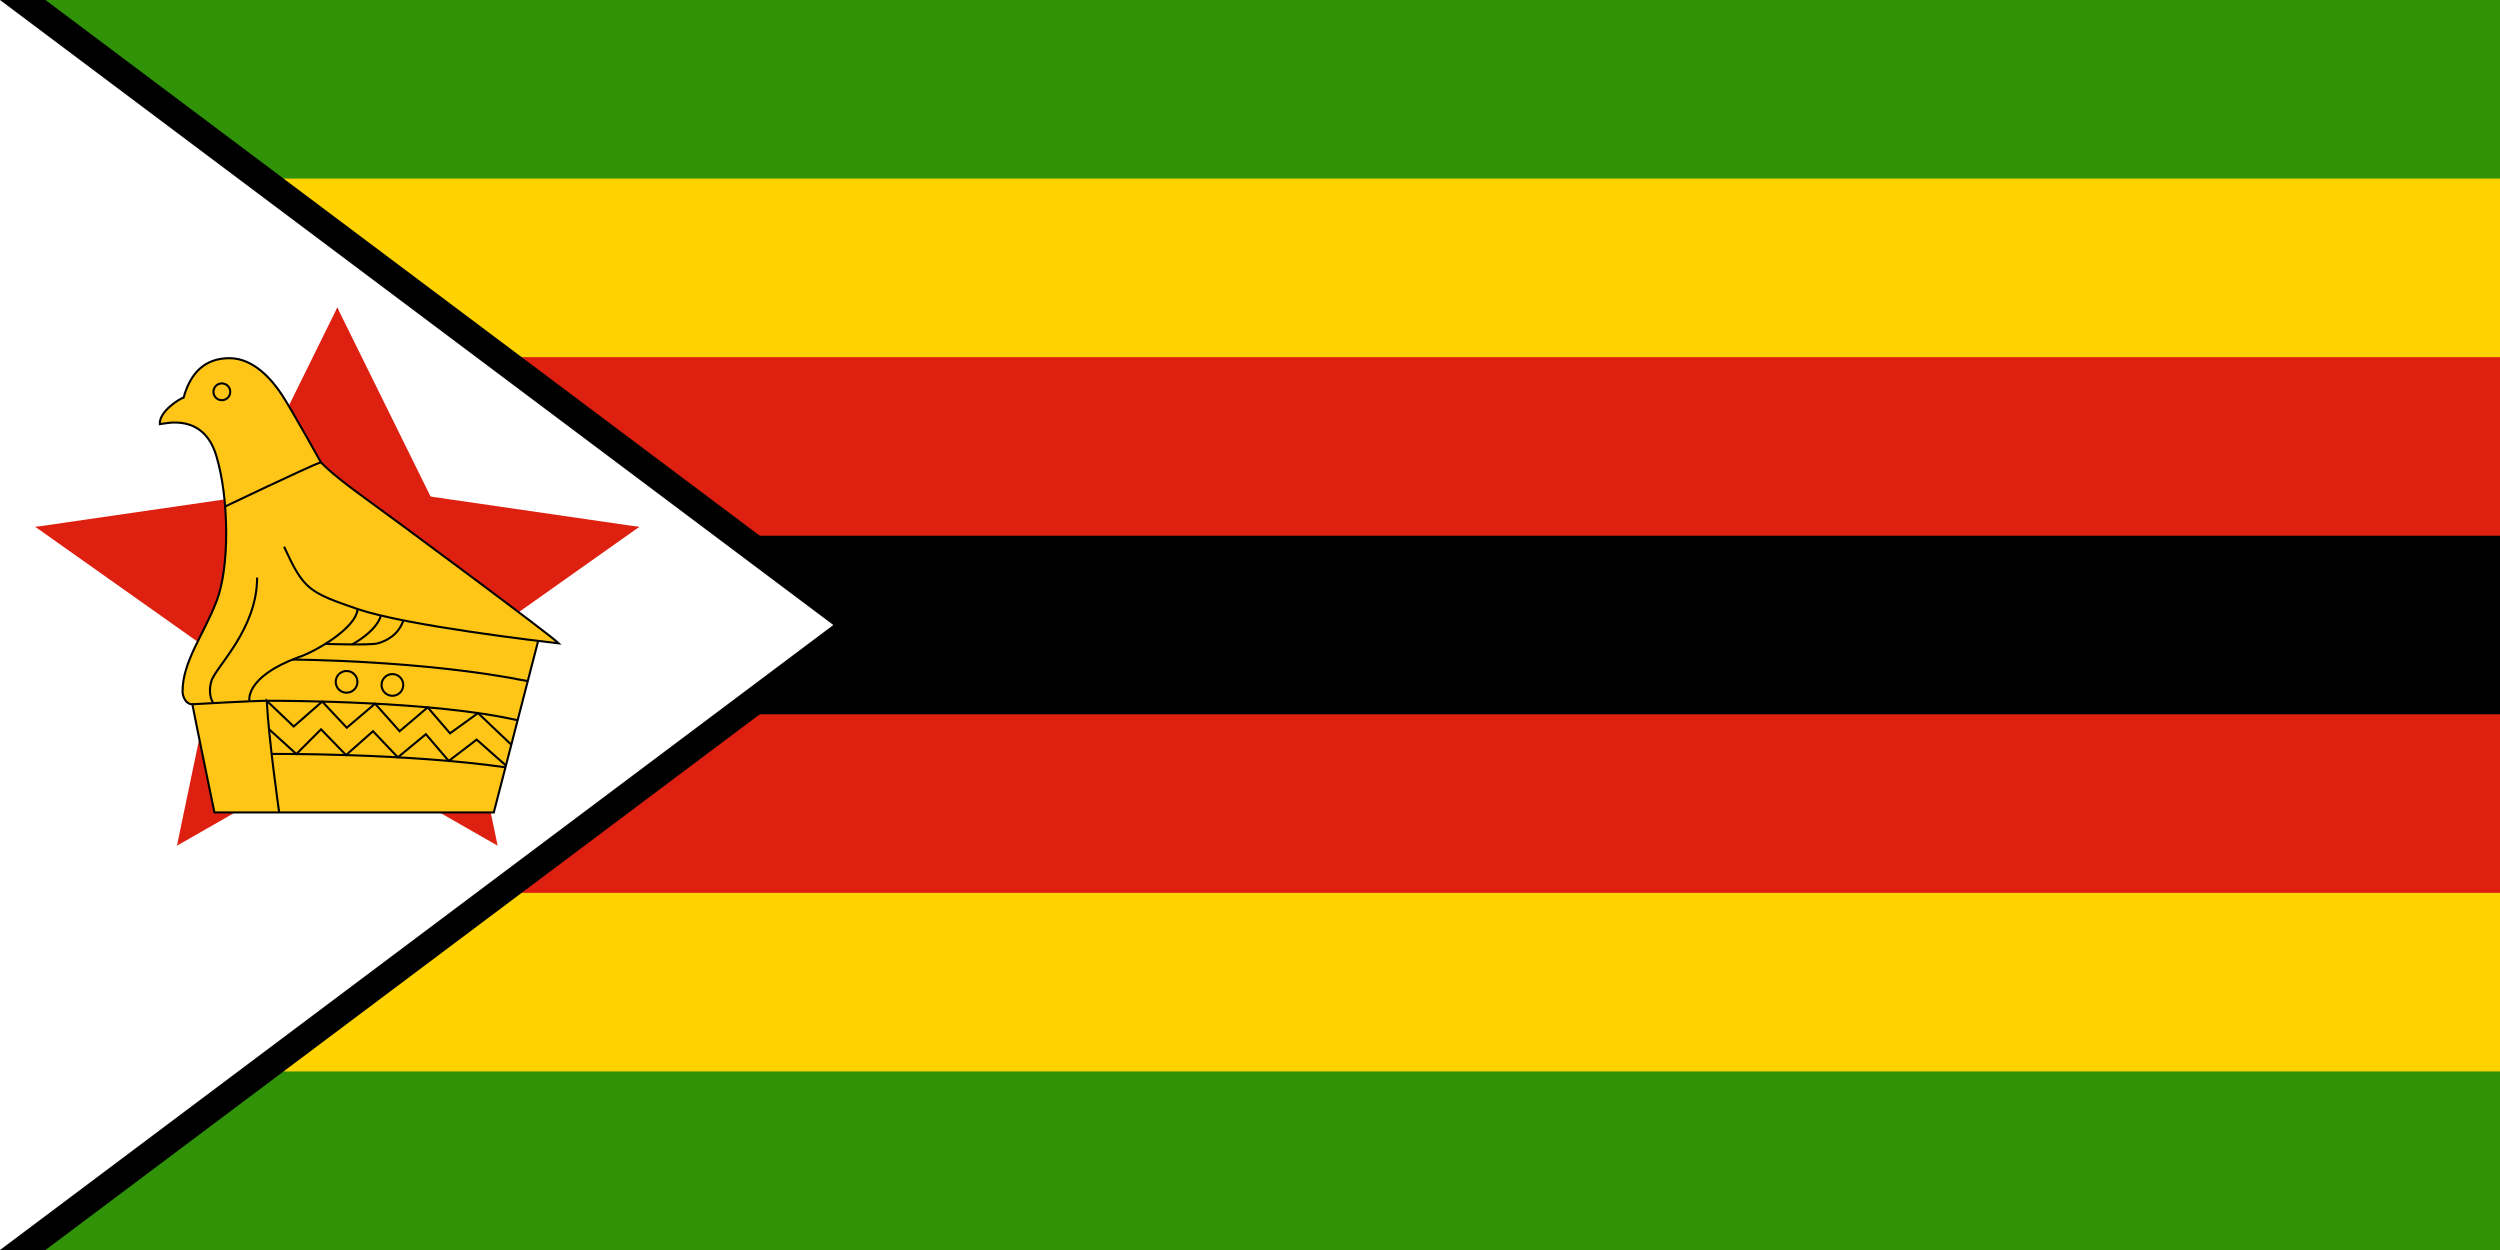
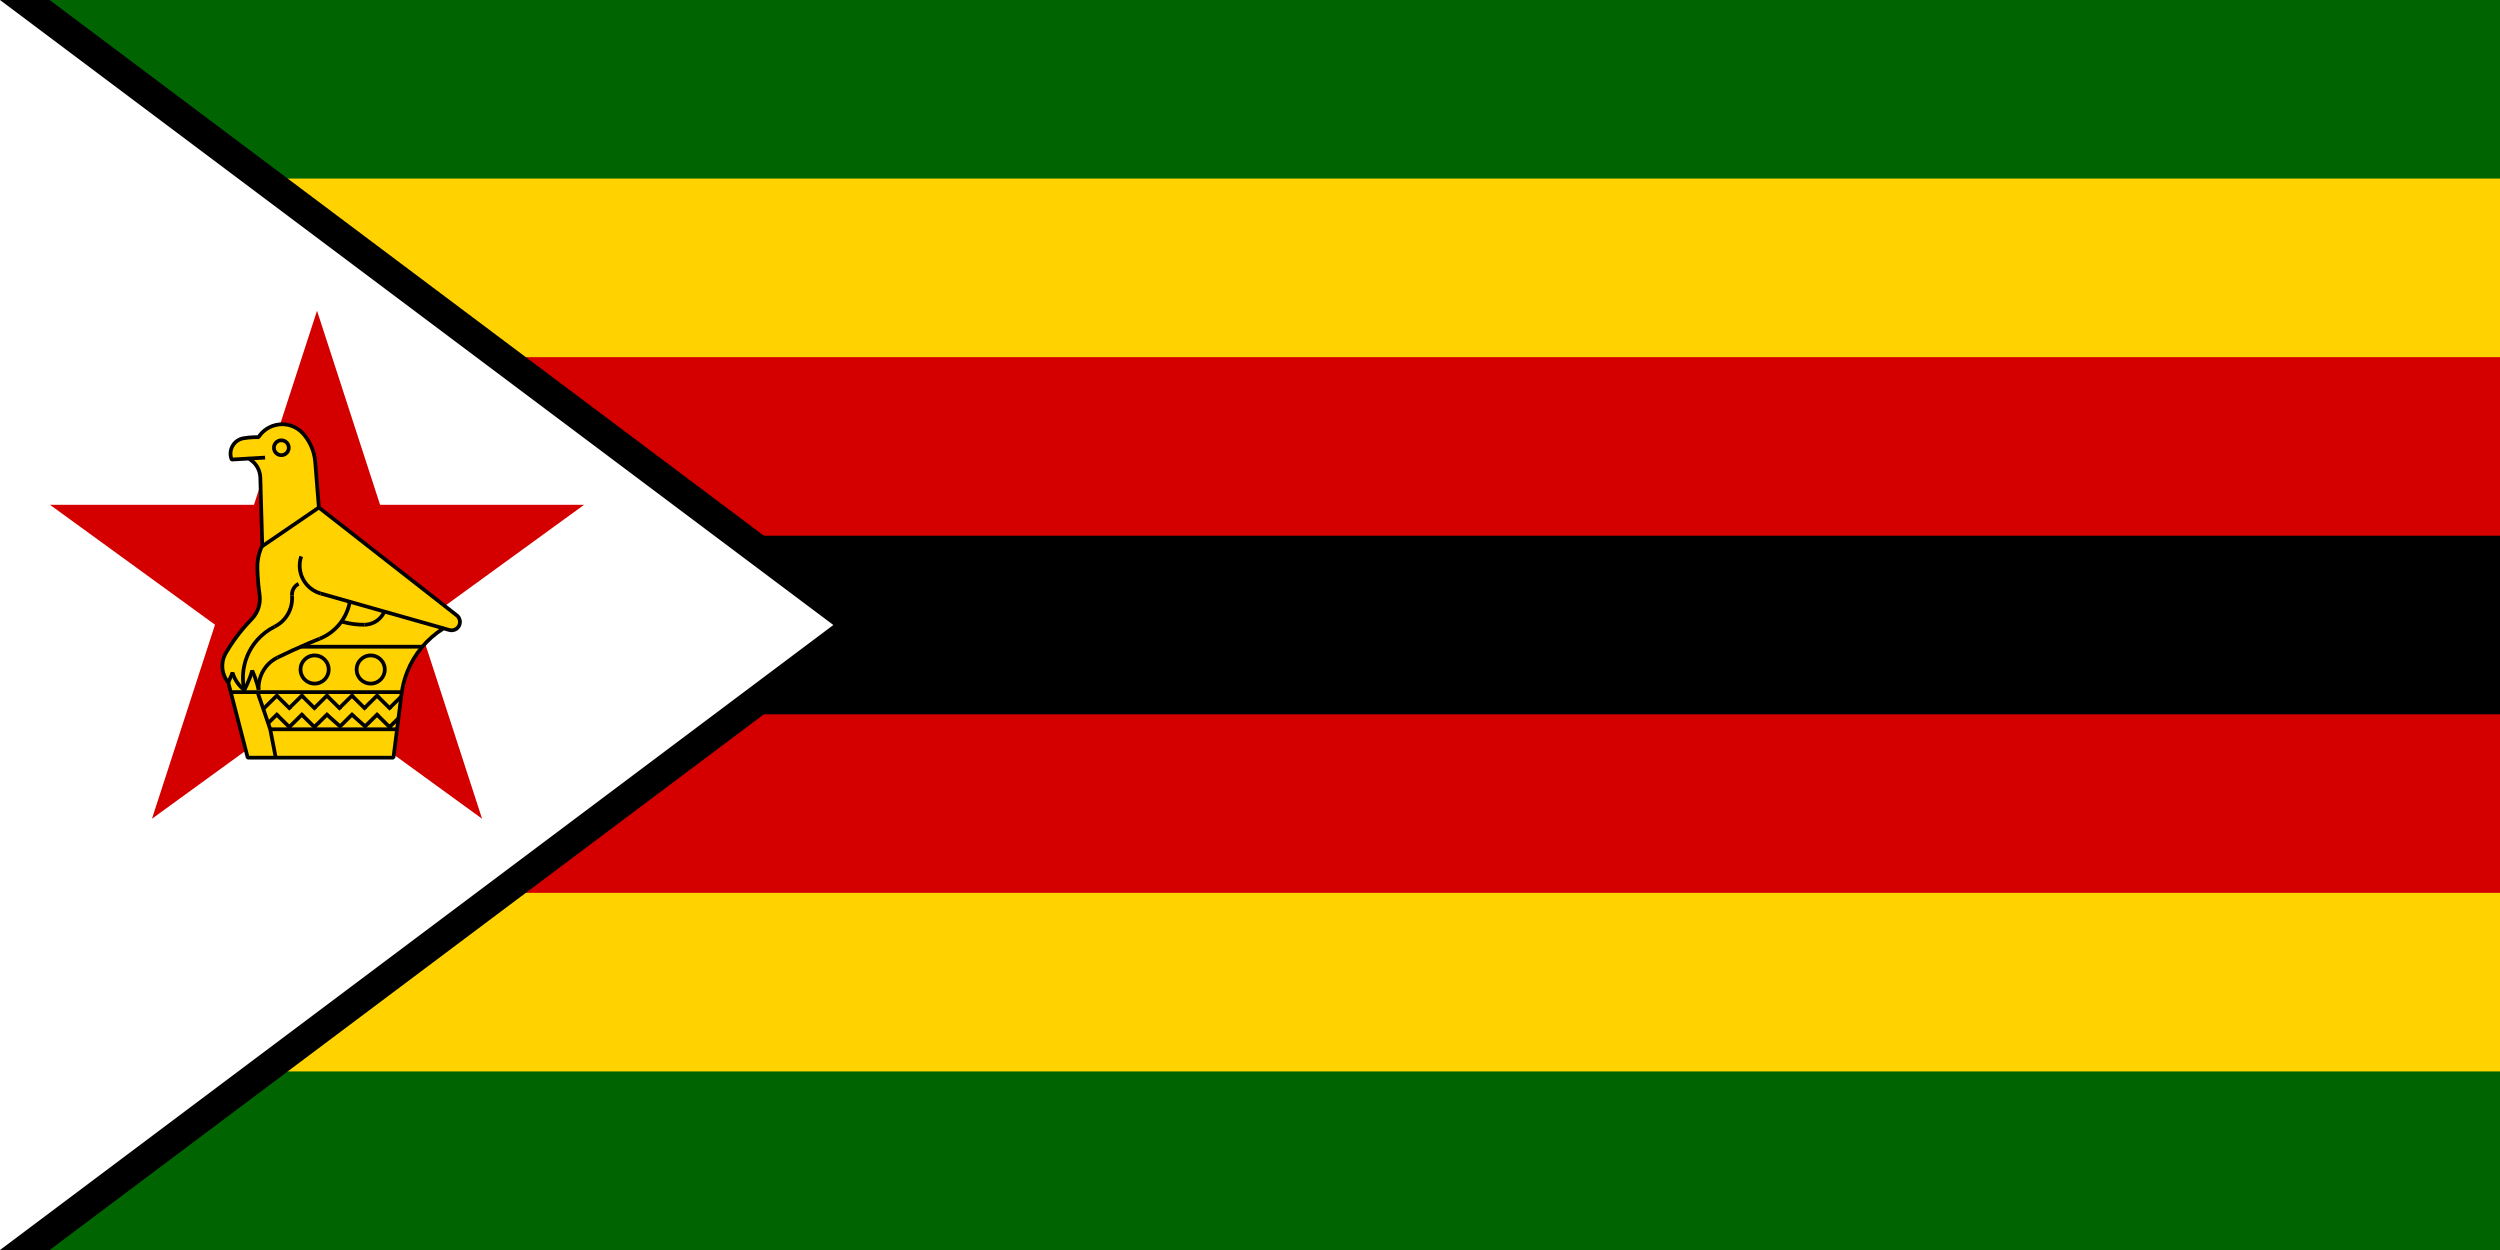
- <svg xmlns="http://www.w3.org/2000/svg" xmlns:xlink="http://www.w3.org/1999/xlink" width="1008" height="504" viewBox="0 0 252 126">
-   <rect id="green_stripes" width="252" height="126" fill="#319208" />
-   <rect id="yellow_stripes" y="18" width="252" height="90" fill="#FFD200" />
-   <rect id="red_stripes" y="36" width="252" height="54" fill="#DE2010" />
-   <rect id="black_stripe" y="54" width="252" height="18" />
-   <path d="m4.583 0 84 63-84 63h-4.583v-126z" />
-   <comment>value has to be sqrt(21)</comment>
-   <path d="m0 0 84 63-84 63" fill="#FFF" />
-   <g id="star" fill="#DE2010">
-     <g id="upper_star_part" transform="translate(34,63) scale(32)">
-       <polygon id="triangle_ur" transform="translate(0 -1) rotate(26.268)" points="0 0 0 1 0.75 1" />
-       <use id="triangle_ul" transform="scale(-1,1)" xlink:href="#triangle_ur" />
-       <polygon id="triangle2_ur" transform="translate(0 -1) rotate(19.58)" points="0 0 0 1 0.75 1" />
-       <use id="triangle2_ul" transform="scale(-1,1)" xlink:href="#triangle2_ur" />
-       <use transform="rotate(72)" xlink:href="#triangle_ur" />
-       <use transform="rotate(-72)" xlink:href="#triangle_ul" />
-       <use transform="rotate(72)" xlink:href="#triangle2_ur" />
-       <use transform="rotate(-72)" xlink:href="#triangle2_ul" />
-     </g>
-     <g id="lower_star_part" transform="translate(34,63) scale(27.5)">
-       <g id="cone_l">
-         <polygon id="triangle_l" transform="translate(0 -1) rotate(24.225)" points="0 0 0 1 0.5 1" />
-         <use transform="scale(-1,1)" xlink:href="#triangle_l" />
-       </g>
-       <use transform="rotate(144)" xlink:href="#cone_l" />
-       <use transform="rotate(216)" xlink:href="#cone_l" />
-     </g>
-   </g>
-   <g id="bird">
-     <path d="m28.635 55.109c1.976 4.305 2.47 4.588 7.411 6.282 4.941 1.694 18.898 3.3 20.274 3.458-0.9-0.9-16.621-12.545-19.85-14.875-3.229-2.329-4.129-3.388-4.129-3.388s-2.911-5.24-3.917-6.776-2.858-3.705-5.293-3.705c-2.435 0-3.917 1.429-4.623 3.97-0.388 0.106-2.47 1.377-2.4 2.682 0.6-0.071 4.376-1.129 5.682 3.141 1.306 4.27 1.376 11.257 0.035 14.716-1.341 3.458-3.423 6.07-3.423 9.105 0 0.423 0.282 1.27 0.988 1.27 0.247 1.341 2.223 10.904 2.223 10.904h28.161l4.473-17.292" fill="#ffc618" />
-     <g fill="none" stroke="#000" stroke-width=".212">
-       <path d="m28.635 55.109c1.976 4.305 2.47 4.588 7.411 6.282 4.941 1.694 18.898 3.3 20.274 3.458-0.9-0.9-16.621-12.545-19.85-14.875-3.229-2.329-4.129-3.388-4.129-3.388s-2.911-5.24-3.917-6.776-2.858-3.705-5.293-3.705c-2.435 0-3.917 1.429-4.623 3.97-0.388 0.106-2.47 1.377-2.4 2.682 0.6-0.071 4.376-1.129 5.682 3.141 1.306 4.27 1.376 11.257 0.035 14.716-1.341 3.458-3.423 6.07-3.423 9.105 0 0.423 0.282 1.27 0.988 1.27 0.247 1.341 2.223 10.904 2.223 10.904h28.161l4.473-17.292" />
-       <path d="m19.39 70.99s5.999-0.353 7.623-0.353c1.623 0 16.734 0.019 25.165 1.968" />
-       <path d="m21.508 70.871s-0.601-0.728-0.213-2.175c0.388-1.447 4.623-5.188 4.623-10.481" />
-       <path d="m25.142 70.637s-0.494-2.365 4.905-4.376c1.518-0.459 5.858-2.894 5.999-4.87" />
-       <path d="m29.473 66.485s13.243 0.058 23.724 2.175" />
-       <path d="m32.793 64.905s4.551 0.156 5.292-0.056c0.741-0.212 2.053-0.762 2.575-2.313" />
-       <path d="m35.49 64.959s2.434-1.266 2.911-2.911" />
-       <path d="m28.141 81.894s-1.041-7.216-1.253-11.257l2.717 2.594 2.875-2.514 2.472 2.638 2.858-2.425 2.471 2.778 2.83-2.407 2.252 2.618 2.822-2.041 3.355 3.189" />
-       <path d="m50.951 77.345c-10.08-1.444-23.57-1.35-23.57-1.35" />
-       <path d="m22.694 51.052s8.2-3.918 9.647-4.465" />
-     </g>
-     <g transform="matrix(.21174 0 0 .21174 16 36)" fill="none" stroke="#000">
-       <polyline points="52.487 177.09 65.505 188.94 77.267 177.18 89.163 189.44 102.01 178.08 113.84 190.51 127.17 179.5 138.07 192.23 151.34 182.08 165.29 194.4" />
-       <circle cx="89.425" cy="154.58" r="5.167" />
-       <circle cx="111.24" cy="156.05" r="5.167" />
-       <circle cx="30.05" cy="16.5" r="4" />
-     </g>
-   </g>
+ <svg xmlns="http://www.w3.org/2000/svg" id="svg30" width="1260" height="630" version="1.1">
+   <defs id="defs5">
+     <clipPath id="a">
+       <path id="path2" d="M0 0h1260v630H0z" fill="#00f" fill-rule="evenodd" />
+     </clipPath>
+   </defs>
+   <path id="path7" d="M0 0h1260v630H0z" fill="#006400" style="stroke-width:0" />
+   <path id="path9" d="M0 90h1260v450H0z" fill="#ffd200" style="stroke-width:0" />
+   <path id="path11" d="M0 180h1260v270H0z" fill="#d40000" style="stroke-width:0" />
+   <path id="path13" d="M0 270h1260v90H0z" style="stroke-width:0" />
+   <path id="path15" d="m0 0v630l420-315z" clip-path="url(#a)" stroke="#000" stroke-width="30" />
+   <path id="path17" d="m0 0v630l420-315z" fill="#ffffff" style="stroke-width:0" />
+   <path id="path19" d="m159.78 156.62 83.19 256.03-217.79-158.23h269.2l-217.79 158.23z" fill="#d40000" style="stroke-width:0" />
+   <path id="path636" d="m152.88 218.67c-2.928-3.353-7.263-5.134-11.703-4.806-4.44 0.327-8.466 2.726-10.87 6.473-2.549-0.062-5.099 0.125-7.612 0.557-2.351 0.404-4.39 1.855-5.542 3.943-1.154 2.087-1.295 4.586-0.386 6.79l8.589-0.509c3.519 1.986 5.74 5.67 5.856 9.709l0.968 34.131c-1.659 3.428-2.498 7.196-2.45 11.004 0.059 4.585 0.423 9.161 1.091 13.698 0.67 4.556-0.828 9.163-4.05 12.453-4.994 5.099-9.336 10.799-12.927 16.967-2.757 4.739-2.271 10.691 1.217 14.92l9.786 37.866h73.45l4.076-32.127c1.73-13.64 9.508-25.775 21.178-33.043l2.89 0.821c1.942 0.55 4.001-0.35 4.916-2.15 0.914-1.8 0.427-3.995-1.164-5.239l-69.482-54.332-1.826-22.868c-0.421-5.274-2.527-10.272-6.005-14.258" style="fill-rule:evenodd;fill:#ffd200" />
+   <path id="path638" d="m152.17 219.29-0.058-0.065 1.407-1.244 0.058 0.065zm-0.058-0.065c-0.38-0.43-0.793-0.838-1.229-1.218l1.238-1.416c0.487 0.425 0.956 0.89 1.398 1.389zm0.012-2.637v3e-3l-0.619 0.708zm-1.238 1.422c-0.436-0.38-0.892-0.727-1.357-1.036l1.039-1.57c0.548 0.364 1.068 0.759 1.556 1.184zm-1.357-1.036c-2.414-1.604-5.326-2.387-8.29-2.168l-0.133-1.887c3.374-0.249 6.699 0.649 9.462 2.485zm-8.29-2.168-0.087 8e-3 -0.132-1.887 0.087-8e-3zm-0.227-1.88h9e-3l0.066 0.943zm0.147 1.887c-0.601 0.047-1.173 0.13-1.709 0.245l-0.391-1.842c0.661-0.141 1.315-0.24 1.953-0.29zm-1.709 0.245c-0.559 0.118-1.11 0.276-1.644 0.465l-0.627-1.775c0.61-0.216 1.24-0.395 1.88-0.532zm-1.644 0.465c-2.734 0.968-5.109 2.825-6.712 5.321l-1.584-1.016c1.83-2.852 4.543-4.975 7.669-6.08zm-6.712 5.321-0.815 0.435 0.022-0.943zm-0.815 0.435c-0.092-2e-3 -0.187-4e-3 -0.252-4e-3l0.022-1.886c0.111 9.9e-4 0.196 4e-3 0.276 4e-3l-0.045 1.887zm-0.252-4e-3h-3e-3l0.014-0.943zm-3e-3 0c-0.346-4e-3 -0.695-8e-3 -1.037-4e-3l-0.014-1.886c0.361-3e-3 0.726-2e-3 1.082 4e-3zm-1.037-4e-3c-0.327 2e-3 -0.676 0.012-1.033 0.022l-0.066-1.886c0.346-0.012 0.709-0.022 1.084-0.022zm-1.033 0.022c-1.718 0.061-3.427 0.24-5.104 0.527l-0.317-1.856c1.779-0.306 3.571-0.493 5.355-0.557zm-5.104 0.527-0.037 8e-3 -0.317-1.856 0.037-8e-3 0.317 1.856zm-0.358-1.85h3e-3l0.158 0.928-0.163-0.928zm0.325 1.856c-0.295 0.051-0.581 0.122-0.851 0.205l-0.551-1.799c0.357-0.11 0.719-0.2 1.078-0.263zm-0.851 0.205c-0.266 0.082-0.538 0.188-0.806 0.309l-0.774-1.717c0.325-0.147 0.668-0.279 1.029-0.39zm-1.584-1.408h3e-3l0.387 0.859zm0.781 1.717c-1.338 0.608-2.465 1.636-3.188 2.947l-1.651-0.907c0.923-1.675 2.357-2.985 4.058-3.758zm-4.842 2.048 3e-3 -8e-3 0.825 0.453zm1.658 0.892-0.051 0.095-1.658-0.892 0.051-0.095zm-1.709-0.793v-4e-3l0.829 0.446-0.829-0.442zm1.658 0.883c-0.13 0.245-0.252 0.511-0.36 0.793l-1.76-0.671c0.124-0.327 0.281-0.666 0.462-1.005zm-2.119 0.126v-4e-3l0.88 0.336-0.88-0.332zm1.76 0.663c-0.103 0.272-0.19 0.55-0.259 0.828l-1.826-0.449c0.087-0.353 0.197-0.702 0.325-1.042zm-2.085 0.382v-3e-3l0.913 0.224zm1.826 0.443c-0.345 1.409-0.24 2.912 0.324 4.283l-1.739 0.714c-0.718-1.742-0.85-3.648-0.412-5.439zm-0.49 5.583-0.925-0.586 0.87-0.357zm-0.111-1.886 8.589-0.509 0.111 1.887-8.589 0.509zm8.589-0.509 0.512 0.122-0.456 0.821zm0.512 0.122c0.128 0.072 0.184 0.104 0.217 0.123l-0.96 1.621c-0.095-0.056-0.172-0.102-0.172-0.102l0.913-1.643zm0.217 0.123c0.519 0.306 1.015 0.651 1.481 1.027l-1.178 1.467c-0.393-0.317-0.815-0.61-1.261-0.873zm1.481 1.027c0.464 0.374 0.903 0.782 1.305 1.216l-1.377 1.281c-0.34-0.367-0.711-0.712-1.106-1.03zm1.305 1.216c2.036 2.187 3.252 5.071 3.339 8.139l-1.886 0.051c-0.074-2.608-1.105-5.056-2.83-6.909zm3.339 8.139 0.968 34.13-1.887 0.051-0.968-34.131zm0.968 34.13-0.096 0.434-0.847-0.408 0.943-0.026zm-0.096 0.434c-0.055 0.113-0.132 0.277-0.209 0.445l-1.709-0.789c0.062-0.136 0.132-0.284 0.223-0.473zm-1.918-0.34v-3e-3l0.854 0.395-0.854-0.39zm1.709 0.781c-0.207 0.452-0.404 0.923-0.588 1.4l-1.754-0.678c0.191-0.497 0.403-1.001 0.633-1.503zm-2.345 0.725 3e-3 -3e-3 0.877 0.339zm1.76 0.672c-0.181 0.472-0.346 0.949-0.496 1.429l-1.799-0.56c0.162-0.516 0.34-1.032 0.535-1.54zm-0.496 1.429c-0.734 2.357-1.095 4.829-1.064 7.32l-1.886 0.022c-0.034-2.682 0.357-5.351 1.152-7.901l1.799 0.56zm-1.064 7.32c9.9e-4 0.159 3e-3 0.322 9e-3 0.496l-1.886 0.03c-2e-3 -0.157-3e-3 -0.332-9e-3 -0.505l1.886-0.022zm9e-3 0.496c0.012 0.612 0.026 1.243 0.051 1.886l-1.886 0.066c-0.022-0.622-0.041-1.266-0.051-1.923l1.886-0.03zm0.051 1.886c0.02 0.601 0.05 1.231 0.087 1.885l-1.886 0.103c-0.034-0.612-0.063-1.254-0.087-1.922zm0.087 1.885c0.171 3.129 0.483 6.235 0.934 9.305l-1.865 0.272c-0.464-3.158-0.784-6.321-0.956-9.474zm0.934 9.305 9e-3 0.044-1.865 0.272-9e-3 -0.044zm9e-3 0.044v3e-3l-0.932 0.133zm0 3e-3c0.098 0.682 0.152 1.364 0.161 2.033l-1.887 0.022c-9e-3 -0.599-0.055-1.199-0.139-1.789l1.865-0.265zm0.161 2.033c9e-3 0.666-0.026 1.341-0.105 2.011l-1.871-0.214c0.066-0.578 0.097-1.175 0.09-1.776l1.887-0.022zm-0.105 2.011c-0.398 3.413-1.914 6.646-4.374 9.158l-1.341-1.32c2.161-2.207 3.493-5.049 3.843-8.052zm-4.374 9.158-3e-3 9e-3 -0.667-0.667zm-3e-3 9e-3c-0.026 0.026 0.159-0.211 0.109-0.135l-1.57-1.046c0.054-0.082 0.092-0.12 0.126-0.154zm0.109-0.135-0.115 0.137-0.67-0.66zm-0.115 0.137c-0.647 0.661-1.326 1.381-2.033 2.154l-1.392-1.274c0.638-0.699 1.334-1.432 2.084-2.199zm-3.425 0.882v-3e-3l0.696 0.637zm1.392 1.268c-0.681 0.746-1.338 1.49-1.962 2.222l-1.429-1.223c0.668-0.784 1.337-1.542 1.999-2.267zm-3.395 0.999h3e-3l0.714 0.612-0.719-0.612zm1.437 1.223c-3.294 3.87-6.237 8.02-8.785 12.397l-1.627-0.943c2.618-4.496 5.623-8.739 8.975-12.677zm-10.417 11.454h3e-3l0.814 0.472-0.818-0.472zm1.636 0.943-0.037 0.063-1.636-0.943 0.037-0.063zm-0.037 0.063c-0.36 0.627-0.657 1.266-0.889 1.903l-1.768-0.642c0.278-0.765 0.619-1.506 1.021-2.205zm-0.889 1.903c-0.237 0.655-0.418 1.324-0.538 1.992l-1.851-0.331c0.14-0.782 0.347-1.554 0.619-2.302zm-0.538 1.992c-0.621 3.45 0.268 7.082 2.587 9.893l-1.452 1.193c-2.676-3.242-3.703-7.436-2.986-11.417zm2.587 9.893 0.184 0.36-0.91 0.236zm0.184 0.36 9.787 37.866-1.82 0.473-9.787-37.866zm8.877 39.045-0.91-0.707 0.91-0.237zm0-1.886h73.45v1.886h-73.454zm74.383 1.061-0.932 0.825v-0.943zm-1.865-0.235 4.076-32.127 1.865 0.235-4.077 32.127zm5.945-31.895-3e-3 3e-3 -0.933-0.118zm-1.872-0.228c0.014-0.115-0.026 0.23 0.012-0.058l1.865 0.244c-0.034 0.255 0.014-0.106-3e-3 0.043l-1.871-0.229zm1.875 0.182v3e-3l-0.933-0.122 0.933 0.118zm-1.865-0.235c0.25-1.961 0.621-3.881 1.102-5.741l1.827 0.464c-0.469 1.815-0.827 3.658-1.063 5.513zm1.102-5.741c0.485-1.882 1.087-3.724 1.793-5.509l1.754 0.693c-0.68 1.721-1.258 3.485-1.721 5.281zm1.793-5.509c3.638-9.191 10.148-17.091 18.711-22.424l0.995 1.6c-8.215 5.117-14.461 12.697-17.952 21.517zm18.711-22.424 0.752-0.107-0.254 0.906zm0.752-0.107 2.89 0.82-0.509 1.813-2.89-0.82zm2.89 0.82h3e-3l-0.258 0.907zm3e-3 0 0.022 9e-3 -0.515 1.813-0.022-9e-3zm-0.485 1.82h-9e-3l0.258-0.906zm0.5-1.813c0.195 0.053 0.41 0.09 0.638 0.106l-0.139 1.887c-0.315-0.022-0.652-0.083-0.999-0.179zm0.638 0.106c0.223 0.014 0.436 0.012 0.631-0.012l0.22 1.871c-0.336 0.04-0.669 0.049-0.99 0.026zm0.631-0.012c1.061-0.126 2.028-0.769 2.534-1.768l1.681 0.847c-0.801 1.578-2.325 2.592-3.995 2.792zm4.219-0.924-3e-3 3e-3 -0.841-0.423zm-1.687-0.841 0.012-0.022 1.687 0.841-0.012 0.022zm0.012-0.022c0.101-0.202 0.18-0.407 0.234-0.605l1.814 0.501c-0.09 0.326-0.211 0.646-0.361 0.945zm2.051-0.108-3e-3 3e-3 -0.907-0.25zm-1.82-0.494c0.052-0.196 0.089-0.406 0.105-0.622l1.887 0.139c-0.022 0.319-0.082 0.648-0.171 0.977zm1.992-0.487v3e-3l-0.943-0.07zm-1.887-0.133c0.079-1.07-0.366-2.144-1.246-2.833l1.157-1.482c1.393 1.089 2.098 2.775 1.975 4.447zm-1.246-2.833-69.482-54.332 1.157-1.482 69.482 54.333zm-69.482-54.332-0.365-0.667 0.943-0.074zm-0.365-0.667-1.826-22.868 1.886-0.147 1.827 22.868zm-1.826-22.868-9e-3 -0.08 1.886-0.148 9e-3 0.08zm1.88-0.231v3e-3l-0.943 0.074zm-1.886 0.154c-0.061-0.742-0.151-1.448-0.266-2.111l1.856-0.317c0.136 0.782 0.236 1.544 0.296 2.274zm-0.266-2.111c-0.12-0.691-0.274-1.381-0.457-2.063l1.82-0.485c0.197 0.73 0.361 1.476 0.493 2.231zm-0.457-2.063c-0.933-3.48-2.651-6.723-5.041-9.461l1.416-1.238c2.583 2.96 4.439 6.46 5.445 10.215" style="fill-rule:nonzero;fill:#000000" />
+   <path id="path870" d="m152.69 280.72c-9e-3 0.02 0.014-0.04-0.012 0.037l-1.805-0.545c9e-3 -0.026 0.014-0.042 0.04-0.11l1.775 0.618zm-0.012 0.037-9e-3 0.022-0.895-0.295zm-9e-3 0.022c-0.169 0.508-0.306 1.011-0.408 1.503l-1.841-0.383c0.123-0.588 0.277-1.16 0.46-1.711zm-0.408 1.503c-0.107 0.511-0.185 1.024-0.232 1.526l-1.871-0.169c0.055-0.588 0.143-1.171 0.262-1.74zm-0.232 1.526c-0.246 2.614 0.267 5.27 1.511 7.634l-1.666 0.877c-1.413-2.687-1.995-5.706-1.716-8.68zm1.511 7.634 0.012 0.02-1.666 0.877-0.012-0.02 1.666-0.877zm0.012 0.02c0.244 0.463 0.515 0.91 0.806 1.335l-1.554 1.06c-0.333-0.485-0.641-0.994-0.917-1.52zm0.806 1.335c0.294 0.43 0.612 0.842 0.943 1.226l-1.423 1.229c-0.385-0.446-0.747-0.914-1.075-1.394zm0.943 1.226c1.726 1.995 4.013 3.468 6.596 4.199l-0.509 1.814c-2.938-0.832-5.542-2.509-7.51-4.783" style="fill-rule:nonzero;fill:#000000" />
+   <path id="path872" d="m161.24 256.57-28.522 19.491-1.061-1.555 28.523-19.491" style="fill-rule:nonzero;fill:#000000" />
+   <path id="path874" d="m145.54 225.66c0-2.067-1.676-3.743-3.743-3.743s-3.743 1.676-3.743 3.743c0 2.067 1.676 3.743 3.743 3.743s3.743-1.676 3.743-3.743" style="fill-rule:evenodd;fill:#ffd200" />
+   <path id="path876" d="m144.6 225.66v-8e-3h1.886v8e-3zm0-8e-3c-9.8e-4 -0.771-0.314-1.472-0.818-1.974l1.326-1.335c0.849 0.848 1.376 2.019 1.378 3.309zm-0.818-1.974c-0.503-0.502-1.201-0.816-1.969-0.818l9e-3 -1.886c1.281 4e-3 2.445 0.528 3.288 1.37l-1.326 1.335zm-1.966-2.704h3e-3l-3e-3 0.943zm0 1.886h-0.014v-1.886h0.014zm-0.014 0h-9e-3v-1.886h9e-3zm-9e-3 0c-0.771 9.8e-4 -1.471 0.315-1.974 0.818l-1.334-1.326c0.848-0.849 2.019-1.376 3.308-1.378zm-1.974 0.818c-0.501 0.502-0.816 1.201-0.818 1.969l-1.886-8e-3c3e-3 -1.282 0.528-2.445 1.37-3.288l1.334 1.326zm-2.704 1.965v-3e-3l0.943 3e-3zm1.886 0v0.015h-1.886v-0.015zm0 0.015v8e-3h-1.886v-8e-3zm0 8e-3c9.9e-4 0.772 0.314 1.472 0.818 1.974l-1.326 1.335c-0.849-0.848-1.376-2.02-1.378-3.309zm0.818 1.974c0.503 0.502 1.201 0.816 1.969 0.818l-9e-3 1.886c-1.282-4e-3 -2.446-0.528-3.288-1.37l1.327-1.335zm1.965 2.704h-3e-3l3e-3 -0.943zm0-1.886h0.014v1.886h-0.014zm0.014 0h9e-3v1.886h-9e-3zm9e-3 0c0.772-9.9e-4 1.471-0.315 1.974-0.818l1.334 1.326c-0.848 0.849-2.02 1.376-3.308 1.378zm1.974-0.818c0.501-0.502 0.816-1.201 0.818-1.968l1.886 8e-3c-3e-3 1.281-0.528 2.445-1.37 3.288l-1.334-1.326zm2.704-1.965v3e-3l-0.943-3e-3zm-1.886 0v-0.015h1.886v0.015" style="fill-rule:nonzero;fill:#000000" />
+   <path id="path878" d="m137.97 315 0.066-0.034 0.841 1.687-0.066 0.034-0.841-1.688zm0.91 1.651-3e-3 3e-3 -0.42-0.844zm-0.847-1.681c0.772-0.39 1.501-0.839 2.175-1.339l1.12 1.51c-0.765 0.567-1.586 1.074-2.449 1.51zm2.175-1.339c0.676-0.5 1.308-1.057 1.885-1.658l1.356 1.304c-0.646 0.671-1.356 1.298-2.12 1.864zm1.885-1.658c2.953-3.07 4.525-7.329 4.142-11.744l1.886-0.163c0.432 4.957-1.342 9.748-4.672 13.211" style="fill-rule:nonzero;fill:#000000" />
+   <path id="path880" d="m150.92 295.09-0.066 0.034-0.841-1.687 0.066-0.034 0.841 1.688zm-0.914-1.651 9e-3 -3e-3 0.42 0.844zm0.856 1.681c-0.269 0.138-0.515 0.29-0.73 0.451l-1.127-1.503c0.322-0.242 0.658-0.453 1.001-0.629zm-0.73 0.451c-0.224 0.168-0.437 0.358-0.631 0.561l-1.362-1.296c0.262-0.275 0.554-0.535 0.866-0.769zm-0.631 0.561c-0.98 1.029-1.5 2.457-1.372 3.937l-1.886 0.163c-0.175-2.019 0.544-3.975 1.896-5.395" style="fill-rule:nonzero;fill:#000000" />
+   <path id="path882" d="m161.51 322.76-0.014 9e-3 -0.699-1.747 0.014-9e-3zm-0.014 9e-3c-0.972 0.391-1.981 0.805-3.013 1.233l-0.724-1.74c0.979-0.405 1.991-0.82 3.037-1.242zm-3.013 1.233c-1.006 0.417-2.009 0.841-3.005 1.265l-0.738-1.732c1.006-0.43 2.016-0.855 3.02-1.271zm-3.005 1.265c-5.126 2.187-10.204 4.513-15.225 6.973l-0.826-1.695c5.034-2.466 10.141-4.806 15.313-7.012" style="fill-rule:nonzero;fill:#000000" />
+   <path id="path884" d="m160.82 321.01 0.034-0.012 0.678 1.754-0.034 0.012zm0.726 1.738-0.014 3e-3 -0.339-0.877zm-0.708-1.747c1.073-0.434 2.098-0.938 3.066-1.501l0.943 1.627c-1.06 0.617-2.165 1.16-3.301 1.621zm3.066-1.501c0.957-0.556 1.888-1.192 2.78-1.897l1.172 1.482c-0.933 0.736-1.939 1.42-3.009 2.042zm2.78-1.897c4.513-3.562 7.66-8.683 8.721-14.477l1.85 0.338c-1.145 6.259-4.537 11.784-9.399 15.621" style="fill-rule:nonzero;fill:#000000" />
+   <path id="path886" d="m151.54 325h61.294v1.887h-61.294" style="fill-rule:nonzero;fill:#000000" />
+   <path id="path888" d="m165.67 337.44c0-3.926-3.182-7.108-7.107-7.108-3.926 0-7.107 3.182-7.107 7.108 0 3.924 3.181 7.107 7.107 7.107 3.924 0 7.107-3.182 7.107-7.107" style="fill-rule:evenodd;fill:#ffd200" />
+   <path id="path890" d="m164.73 337.44v-9e-3h1.886v9e-3zm0-9e-3c-9.8e-4 -1.698-0.694-3.24-1.808-4.354l1.334-1.335c1.454 1.454 2.358 3.468 2.36 5.689zm-0.478-5.689h3e-3l-0.667 0.667 0.663-0.667zm-1.326 1.335c-1.112-1.11-2.649-1.8-4.343-1.803v-1.886c2.212 3e-3 4.218 0.905 5.67 2.355zm-4.343-1.803h-0.014v-1.886h0.014zm-0.014 0h-9e-3v-1.886h9e-3zm-9e-3 0c-1.701 9.9e-4 -3.242 0.691-4.353 1.804l-1.335-1.326c1.456-1.458 3.47-2.362 5.688-2.364zm-4.353 1.804c-1.11 1.112-1.8 2.649-1.803 4.345h-1.886c3e-3 -2.214 0.905-4.219 2.355-5.671zm-1.803 4.345v0.014h-1.886v-0.014zm0 0.014v9e-3h-1.886v-9e-3zm0 9e-3c9.9e-4 1.7 0.692 3.242 1.804 4.353l-1.326 1.334c-1.459-1.457-2.362-3.471-2.364-5.687zm1.804 4.353c1.111 1.11 2.649 1.799 4.344 1.803v1.886c-2.212-3e-3 -4.219-0.905-5.67-2.355zm4.344 1.803h0.014v1.886h-0.014zm0.014 0h9e-3v1.886h-9e-3zm9e-3 0c1.697-9.8e-4 3.239-0.694 4.353-1.808l1.335 1.334c-1.455 1.454-3.468 2.358-5.688 2.36zm5.688-0.478v3e-3l-0.667-0.667 0.667 0.663zm-1.335-1.326c1.11-1.112 1.8-2.649 1.803-4.343h1.886c-3e-3 2.212-0.905 4.217-2.354 5.67zm1.803-4.343v-0.014h1.886v0.014" style="fill-rule:nonzero;fill:#000000" />
+   <path id="path892" d="m193.95 337.44c0-3.926-3.182-7.108-7.107-7.108-3.926 0-7.108 3.182-7.108 7.108 0 3.924 3.182 7.107 7.108 7.107 3.924 0 7.107-3.182 7.107-7.107" style="fill-rule:evenodd;fill:#ffd200" />
+   <path id="path894" d="m193 337.44v-9e-3h1.886v9e-3zm0-9e-3c-9.9e-4 -1.698-0.694-3.24-1.808-4.354l1.335-1.335c1.454 1.454 2.358 3.468 2.36 5.689zm-0.478-5.689h3e-3l-0.667 0.667 0.663-0.667zm-1.326 1.335c-1.112-1.11-2.649-1.8-4.344-1.803v-1.886c2.212 3e-3 4.218 0.905 5.67 2.355zm-4.344-1.803h-0.014v-1.886h0.014zm-0.014 0h-9e-3v-1.886h9e-3zm-9e-3 0c-1.701 9.9e-4 -3.244 0.692-4.354 1.804l-1.334-1.326c1.457-1.458 3.47-2.362 5.689-2.364zm-4.354 1.804c-1.11 1.112-1.8 2.649-1.803 4.345h-1.886c3e-3 -2.214 0.905-4.219 2.355-5.671zm-1.803 4.345v0.014h-1.886v-0.014zm0 0.014v9e-3h-1.886v-9e-3zm0 9e-3c9.9e-4 1.7 0.692 3.242 1.804 4.353l-1.326 1.334c-1.459-1.457-2.362-3.471-2.364-5.687zm1.804 4.353c1.112 1.11 2.649 1.799 4.345 1.803v1.886c-2.214-3e-3 -4.218-0.905-5.671-2.355zm4.345 1.803h0.014v1.886h-0.014zm0.014 0h9e-3v1.886h-9e-3zm9e-3 0c1.697-9.8e-4 3.239-0.694 4.353-1.808l1.335 1.334c-1.454 1.454-3.468 2.358-5.688 2.36zm5.688-0.478v3e-3l-0.667-0.667 0.667 0.663zm-1.335-1.326c1.11-1.112 1.8-2.649 1.803-4.344h1.886c-3e-3 2.212-0.905 4.217-2.355 5.67zm1.803-4.344v-0.014h1.886v0.014" style="fill-rule:nonzero;fill:#000000" />
+   <path id="path896" d="m172.41 312.32c0.333 0.1 0.665 0.194 0.994 0.282l-0.485 1.82c-0.35-0.094-0.704-0.194-1.048-0.297zm0.994 0.282c0.523 0.14 1.027 0.266 1.506 0.374l-0.413 1.835c-0.55-0.124-1.078-0.254-1.578-0.389zm1.506 0.374c0.507 0.113 1.014 0.218 1.518 0.311l-0.338 1.85c-0.535-0.098-1.068-0.209-1.593-0.326zm1.518 0.311c2.364 0.434 4.782 0.647 7.212 0.633l9e-3 1.886c-2.525 0.014-5.057-0.21-7.556-0.669" style="fill-rule:nonzero;fill:#000000" />
+   <path id="path898" d="m183.64 313.92c0.333-9.9e-4 0.653-0.02 0.947-0.048l0.192 1.871c-0.391 0.04-0.771 0.061-1.133 0.063l-9e-3 -1.886zm0.947-0.048h3e-3l0.092 0.936-0.096-0.936zm3e-3 0c0.532-0.052 1.061-0.151 1.578-0.286l0.479 1.82c-0.604 0.16-1.232 0.274-1.872 0.338zm1.578-0.286c0.508-0.134 1.01-0.311 1.494-0.524l0.759 1.724c-0.567 0.25-1.162 0.459-1.774 0.62zm1.494-0.524c2.28-1.005 4.161-2.838 5.198-5.207l1.724 0.751c-1.232 2.813-3.462 4.988-6.163 6.18" style="fill-rule:nonzero;fill:#000000" />
+   <path id="path900" d="m223.29 317.6-61.903-17.562 0.509-1.814 61.903 17.562" style="fill-rule:nonzero;fill:#000000" />
+   <path id="path902" d="m116.3 347.88h86.194v1.886h-86.194" style="fill-rule:nonzero;fill:#000000" />
+   <path id="path904" d="m136.2 366.61h63.91v1.886h-63.91" style="fill-rule:nonzero;fill:#000000" />
+   <path id="path906" d="m166.08 360.2-6.974 6.88-1.32-1.341 6.974-6.881" style="fill-rule:nonzero;fill:#000000" />
+   <path id="path908" d="m152.79 359.53 6.975 6.882-1.32 1.341-6.975-6.881" style="fill-rule:nonzero;fill:#000000" />
+   <path id="path910" d="m153.45 360.2-6.975 6.88-1.32-1.341 6.975-6.881" style="fill-rule:nonzero;fill:#000000" />
+   <path id="path912" d="m140.16 359.53 6.976 6.882-1.32 1.341-6.976-6.881" style="fill-rule:nonzero;fill:#000000" />
+   <path id="path914" d="m178.71 360.2-6.974 6.88-1.32-1.341 6.974-6.881" style="fill-rule:nonzero;fill:#000000" />
+   <path id="path916" d="m165.42 359.53 6.975 6.211-1.32 1.341-6.975-6.21" style="fill-rule:nonzero;fill:#000000" />
+   <path id="path918" d="m191.34 360.2-6.976 6.88-1.32-1.341 6.976-6.881" style="fill-rule:nonzero;fill:#000000" />
+   <path id="path920" d="m178.05 359.53 6.976 6.211-1.32 1.341-6.976-6.21" style="fill-rule:nonzero;fill:#000000" />
+   <path id="path922" d="m201.47 362.68-4.476 4.402-1.32-1.341 4.476-4.402" style="fill-rule:nonzero;fill:#000000" />
+   <path id="path924" d="m190.68 359.53 6.975 6.882-1.32 1.341-6.975-6.881" style="fill-rule:nonzero;fill:#000000" />
+   <path id="path926" d="m166.08 350.63-6.974 6.881-1.32-1.341 6.974-6.882" style="fill-rule:nonzero;fill:#000000" />
+   <path id="path928" d="m152.79 349.96 6.975 6.881-1.32 1.341-6.975-6.88" style="fill-rule:nonzero;fill:#000000" />
+   <path id="path930" d="m153.45 350.63-6.975 6.881-1.32-1.341 6.975-6.882" style="fill-rule:nonzero;fill:#000000" />
+   <path id="path932" d="m140.16 349.96 6.976 6.881-1.32 1.341-6.976-6.88" style="fill-rule:nonzero;fill:#000000" />
+   <path id="path934" d="m178.71 350.63-6.974 6.881-1.32-1.341 6.974-6.882" style="fill-rule:nonzero;fill:#000000" />
+   <path id="path936" d="m165.42 349.96 6.975 6.881-1.32 1.341-6.975-6.88" style="fill-rule:nonzero;fill:#000000" />
+   <path id="path938" d="m191.34 350.63-6.976 6.881-1.32-1.341 6.976-6.882" style="fill-rule:nonzero;fill:#000000" />
+   <path id="path940" d="m178.05 349.96 6.976 6.881-1.32 1.341-6.976-6.88" style="fill-rule:nonzero;fill:#000000" />
+   <path id="path942" d="m202.86 351.75-5.865 5.767-1.32-1.341 5.865-5.767" style="fill-rule:nonzero;fill:#000000" />
+   <path id="path944" d="m190.68 349.96 6.975 6.881-1.32 1.341-6.975-6.88" style="fill-rule:nonzero;fill:#000000" />
+   <path id="path946" d="m133.66 231.57-8.255 0.49-0.111-1.887 8.255-0.49" style="fill-rule:nonzero;fill:#000000" />
+   <path id="path948" d="m138.8 316.69-0.026 0.012-0.81-1.702 0.026-0.012 0.811 1.702zm-0.852-1.682 0.014-9e-3 0.405 0.851zm0.84 1.687c-1.603 0.801-3.099 1.741-4.473 2.791l-1.142-1.495c1.477-1.129 3.073-2.133 4.775-2.983zm-4.473 2.791c-1.375 1.052-2.641 2.228-3.786 3.501l-1.401-1.26c1.215-1.352 2.568-2.607 4.044-3.736zm-3.786 3.501c-5.867 6.53-8.46 15.645-6.486 24.617l-1.841 0.404c-2.108-9.578 0.663-19.308 6.926-26.282" style="fill-rule:nonzero;fill:#000000" />
+   <path id="path950" d="m140.25 332.24-0.115 0.057-0.825-1.694 0.115-0.057zm-0.948-1.634 9e-3 -3e-3 0.413 0.847zm0.841 1.687c-0.804 0.402-1.564 0.865-2.271 1.378l-1.106-1.525c0.793-0.576 1.643-1.094 2.537-1.541zm-2.271 1.378c-0.712 0.518-1.375 1.088-1.979 1.7l-1.341-1.32c0.683-0.693 1.425-1.332 2.214-1.905zm-1.979 1.7c-3.111 3.148-4.848 7.705-4.619 12.292l-1.862 0.067c-0.255-5.115 1.663-10.159 5.14-13.678" style="fill-rule:nonzero;fill:#000000" />
+   <path id="path952" d="m118.12 338.77-1.768-0.118-0.026 0.693c-9e-3 -0.026 0.03-0.679 0.026-0.693l1.769 0.119zm-1.794 0.575 1.798-0.56-1.772-0.133zm1.798-0.56c0.133 0.453 0.289 0.906 0.463 1.353l-1.753 0.684c-0.19-0.488-0.356-0.964-0.507-1.477zm0.463 1.353c0.173 0.446 0.367 0.882 0.575 1.302l-1.687 0.832c-0.234-0.476-0.45-0.961-0.641-1.45zm0.575 1.302c1.074 2.178 2.625 4.109 4.547 5.636l-1.172 1.474c-2.138-1.7-3.865-3.849-5.062-6.277" style="fill-rule:nonzero;fill:#000000" />
+   <path id="path954" d="m118.08 339.4-2.16 4.971-1.724-0.751 2.16-4.971" style="fill-rule:nonzero;fill:#000000" />
+   <path id="path956" d="m122.2 348.01 0.085-0.641 1.687 0.841-9e-3 0.02zm1.772 0.199-1.68-0.856zm-1.68-0.856c0.233-0.445 0.453-0.88 0.661-1.302l1.694 0.826c-0.228 0.464-0.456 0.916-0.682 1.346zm0.661-1.302c0.246-0.501 0.459-0.944 0.63-1.317l1.709 0.781c-0.24 0.522-0.455 0.977-0.645 1.363zm0.63-1.317c1.04-2.262 1.933-4.6 2.671-6.994l1.798 0.552c-0.758 2.462-1.681 4.876-2.76 7.223" style="fill-rule:nonzero;fill:#000000" />
+   <path id="path958" d="m129.41 347.73-9e-3 -0.026 1.835-0.419 9e-3 0.026zm1.829-0.451v3e-3l-0.917 0.21 0.917-0.214zm-1.835 0.427c-0.116-0.493-0.228-0.945-0.33-1.341l1.82-0.473c0.132 0.508 0.248 0.97 0.345 1.386zm-0.33-1.341c-0.098-0.375-0.222-0.82-0.369-1.331l1.814-0.516c0.111 0.386 0.237 0.847 0.375 1.374zm1.441-1.851 3e-3 3e-3 -0.907 0.258 0.903-0.262zm-1.805 0.524c-0.652-2.254-1.46-4.475-2.413-6.643l-0.04-0.655 1.763-0.104c0.979 2.225 1.813 4.525 2.494 6.878" style="fill-rule:nonzero;fill:#000000" />
+   <path id="path960" d="m137.97 381.66-2.731-14.049 1.852-0.36 2.731 14.049" style="fill-rule:nonzero;fill:#000000" />
+   <path id="path962" d="m135.31 367.85-6.41-18.733 1.784-0.605 6.41 18.733" style="fill-rule:nonzero;fill:#000000" />
+   <path id="path964" d="m140.82 360.2-5.008 4.945-1.32-1.341 5.008-4.945" style="fill-rule:nonzero;fill:#000000" />
+   <path id="path966" d="m140.82 350.63-7.458 7.356-1.32-1.341 7.458-7.356" style="fill-rule:nonzero;fill:#000000" />
</svg>
